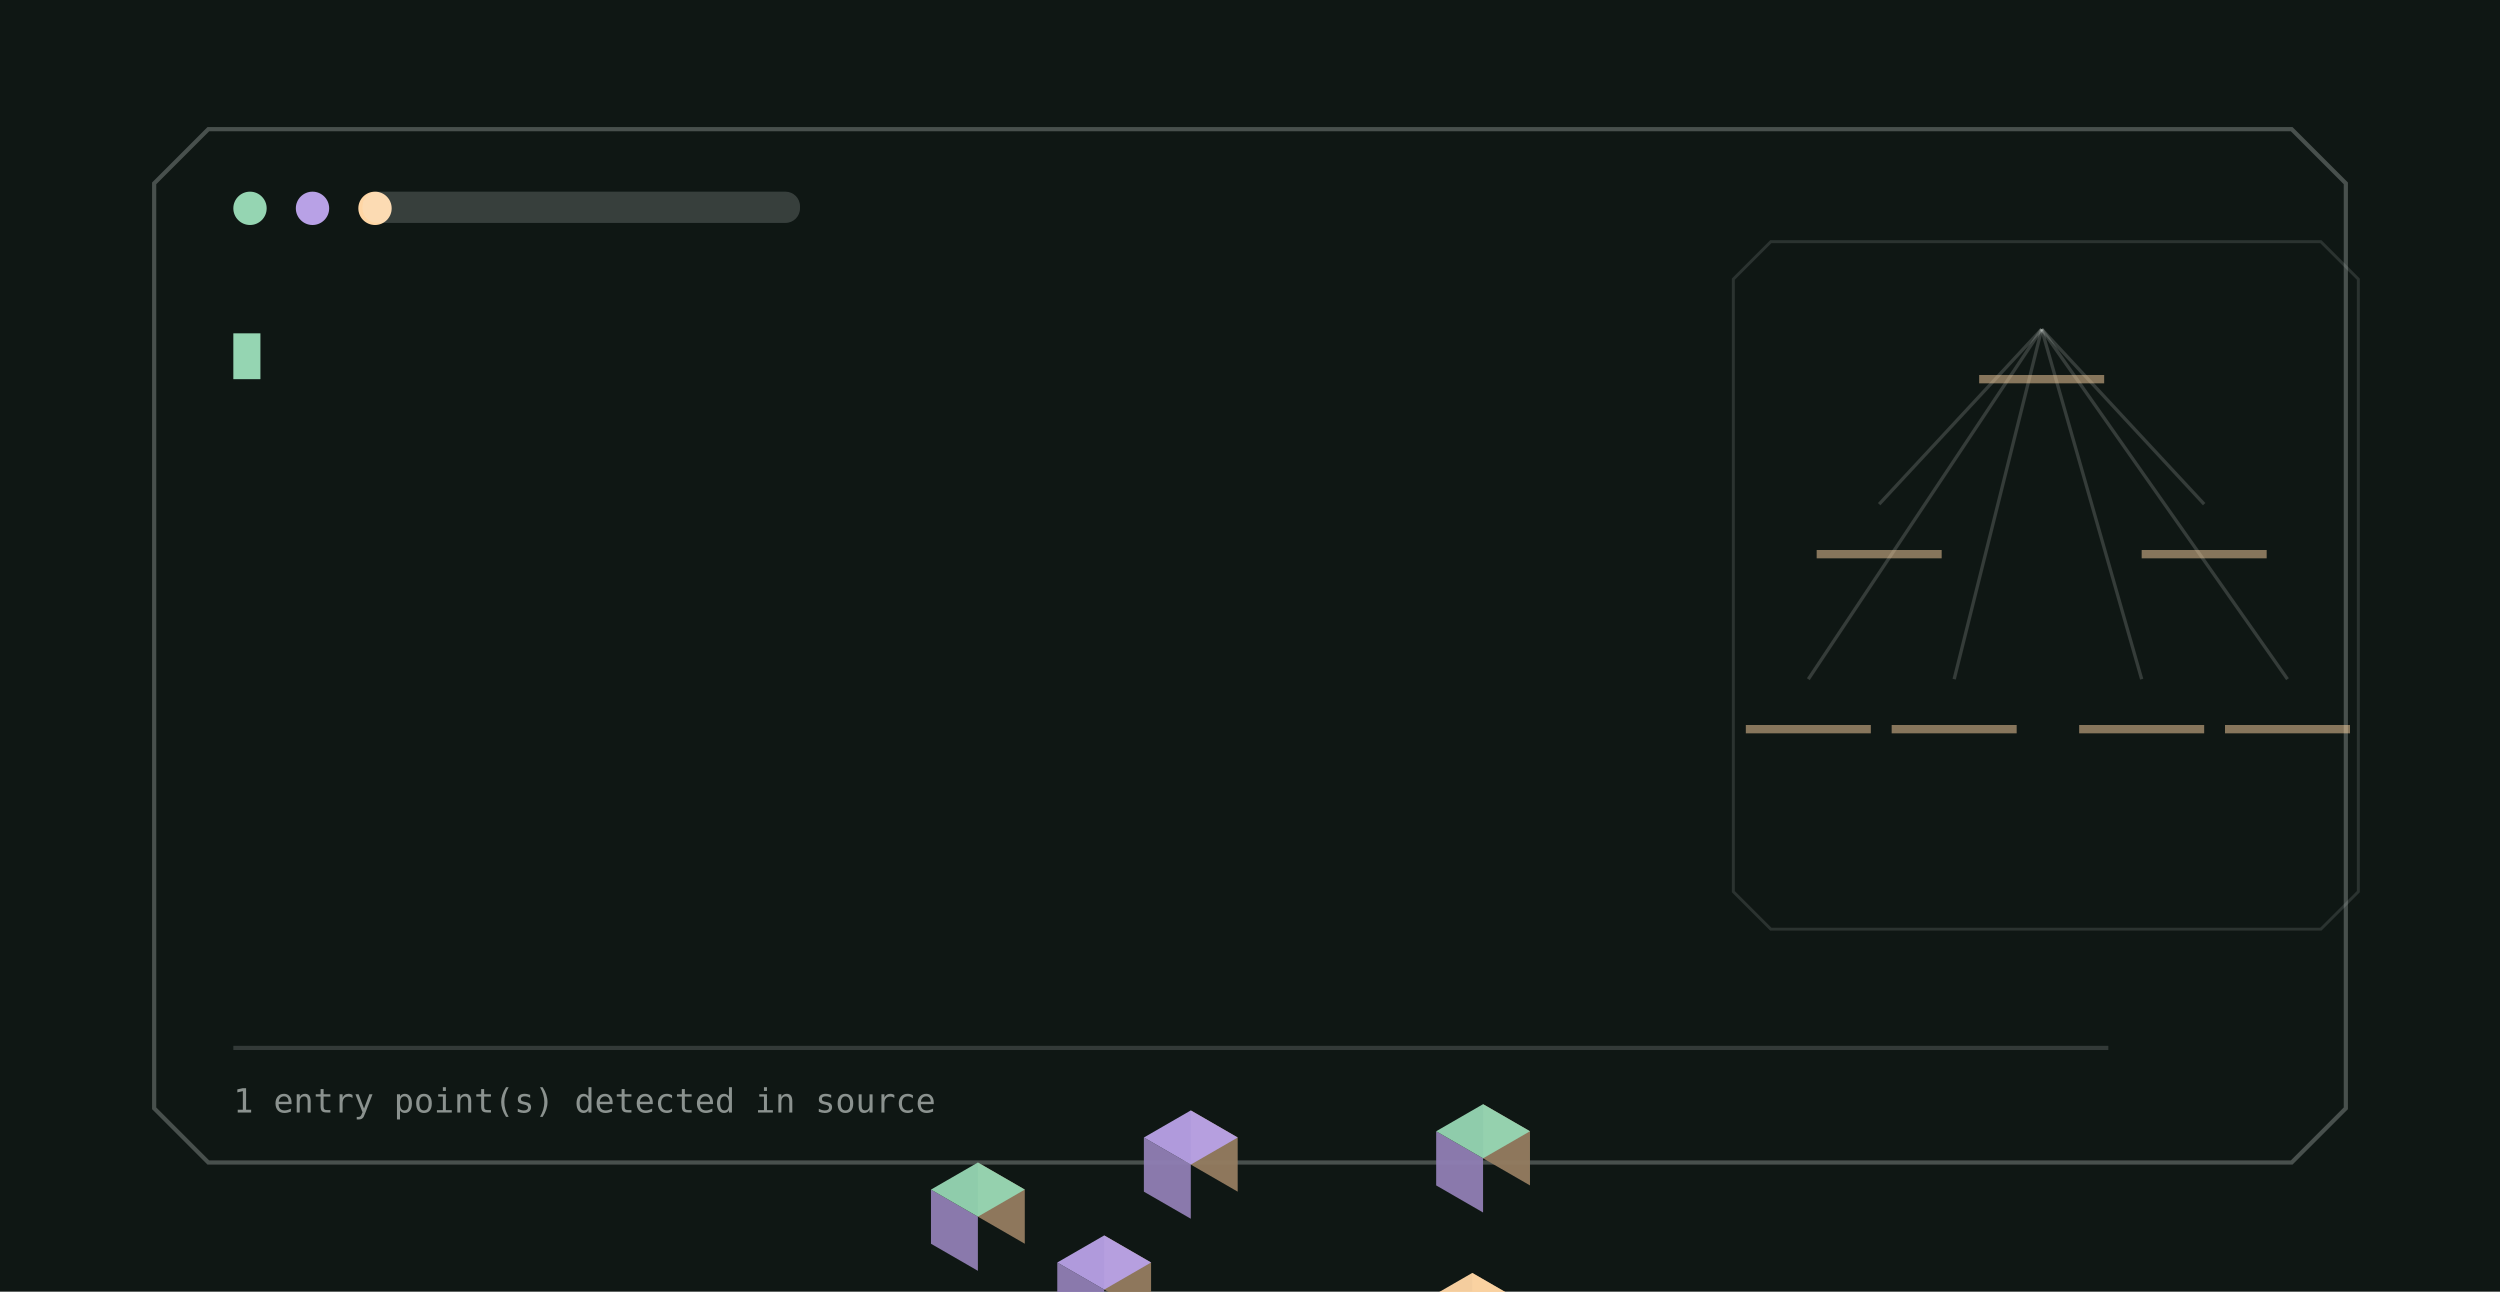
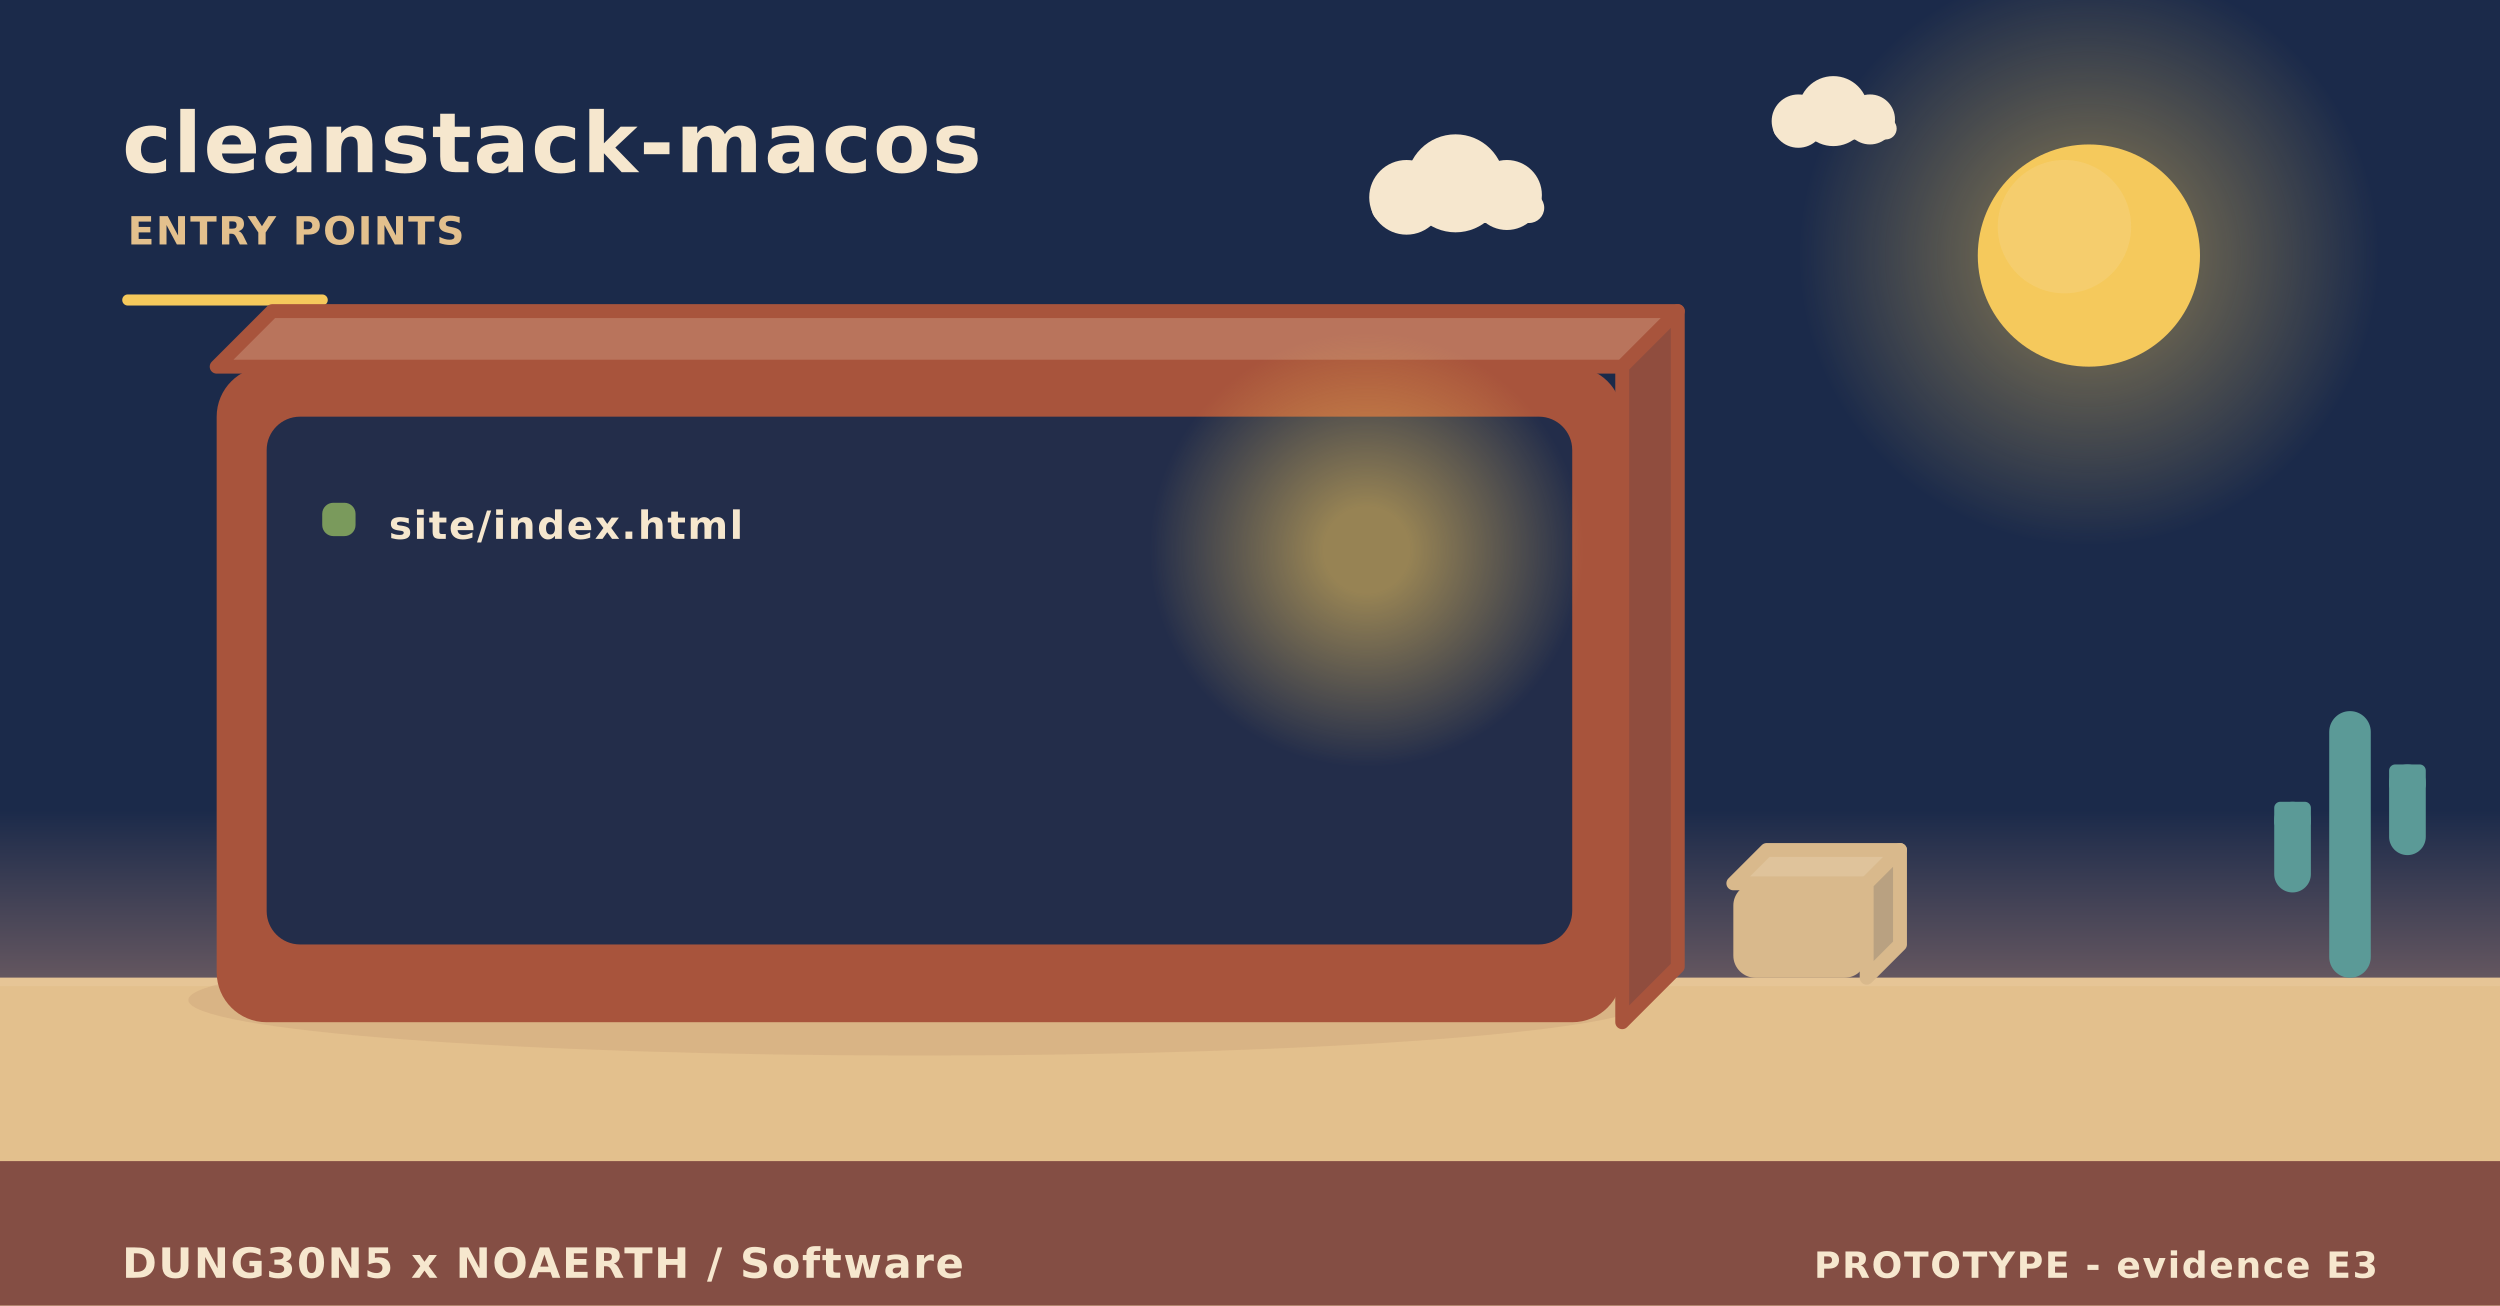
- <svg xmlns="http://www.w3.org/2000/svg" viewBox="0 0 1200 620" width="1200" height="620" role="img" aria-label="cleanstack-macos command surface">
-   <rect width="1200" height="620" fill="#0f1714" />
-   <defs>
-     <linearGradient id="gt" x1="0" y1="0" x2="1" y2="1">
-       <stop offset="0%" stop-color="#95d5b2" />
-       <stop offset="100%" stop-color="#b8a1e6" />
-     </linearGradient>
-   </defs>
-   <path d="M100.00,62.00 H1100.00 L1126.00,88.00 V532.00 L1100.00,558.00 H100.00 L74.00,532.00 V88.00 Z" fill="none" stroke="rgba(240,248,244,0.300)" stroke-width="2.00" opacity="0.85" />
-   <circle cx="120.00" cy="100.00" r="8.00" fill="#95d5b2" opacity="1.00" />
-   <circle cx="150.00" cy="100.00" r="8.00" fill="#b8a1e6" opacity="1.00" />
-   <circle cx="180.00" cy="100.00" r="8.00" fill="#ffd6a5" opacity="1.00" />
-   <rect x="174.00" y="92.00" width="210.00" height="15.00" rx="7.00" fill="rgba(240,248,244,0.180)" opacity="1.00" />
-   <text x="112" y="148" font-family="ui-monospace,SFMono-Regular,Menlo,monospace" font-size="21" fill="rgba(240,248,244,0.800)" opacity="0">site/index.html<animate attributeName="opacity" values="0;1;1;0" dur="1.5s" begin="0.0s" repeatCount="indefinite" />
-   </text>
-   <rect x="112" y="160" width="13" height="22" fill="#95d5b2">
-     <animate attributeName="opacity" values="1;0;1" dur="1.05s" begin="0s" repeatCount="indefinite" />
-   </rect>
-   <path d="M850.00,116.00 H1114.00 L1132.00,134.00 V428.00 L1114.00,446.00 H850.00 L832.00,428.00 V134.00 Z" fill="none" stroke="rgba(240,248,244,0.180)" stroke-width="1.40" opacity="0.70" />
-   <line x1="980.00" y1="158.00" x2="902.00" y2="242.00" stroke="rgba(240,248,244,0.300)" stroke-width="1.60" opacity="0.55" />
-   <line x1="980.00" y1="158.00" x2="1058.00" y2="242.00" stroke="rgba(240,248,244,0.300)" stroke-width="1.60" opacity="0.55" />
-   <line x1="980.00" y1="158.00" x2="868.00" y2="326.00" stroke="rgba(240,248,244,0.300)" stroke-width="1.60" opacity="0.55" />
-   <line x1="980.00" y1="158.00" x2="938.00" y2="326.00" stroke="rgba(240,248,244,0.300)" stroke-width="1.60" opacity="0.55" />
-   <line x1="980.00" y1="158.00" x2="1028.00" y2="326.00" stroke="rgba(240,248,244,0.300)" stroke-width="1.60" opacity="0.55" />
-   <line x1="980.00" y1="158.00" x2="1098.00" y2="326.00" stroke="rgba(240,248,244,0.300)" stroke-width="1.60" opacity="0.55" />
-   <polygon points="711.87,556.00 734.39,569.00 734.39,543.00 711.87,530.00" fill="#947c60" opacity="0.95" />
-   <polygon points="689.36,569.00 711.87,582.00 711.87,556.00 689.36,543.00" fill="#907eb3" opacity="0.95" />
-   <polygon points="711.87,530.00 734.39,543.00 711.87,556.00 689.36,543.00" fill="#95d5b2" opacity="0.95" />
+ <svg xmlns="http://www.w3.org/2000/svg" width="900" height="470" viewBox="0 0 900 470" role="img" aria-label="cleanstack-macos - how it is operated">
+   <linearGradient id="skyt" x1="0" y1="0" x2="0" y2="1">
+     <stop offset="0" stop-color="#1b2a4a" />
+     <stop offset="0.62" stop-color="#1b2a4a" />
+     <stop offset="1" stop-color="#f3ad8a" />
+   </linearGradient>
+   <rect width="900" height="470" fill="url(#skyt)" />
+   <radialGradient id="sunt">
+     <stop offset="0.35" stop-color="#f5c95c" stop-opacity="0.34" />
+     <stop offset="1" stop-color="#f5c95c" stop-opacity="0" />
+   </radialGradient>
+   <circle cx="752" cy="92" r="104" fill="url(#sunt)" />
+   <circle cx="752" cy="92" r="40" fill="#f5c95c" />
+   <circle cx="743.2" cy="81.6" r="24" fill="#f5d27e" opacity="0.5" />
  <g>
-     <rect x="950.00" y="180.00" width="60.00" height="4.00" rx="0.00" fill="rgba(255,214,165,0.500)" opacity="1.00" />
-     <animate attributeName="opacity" values="0.25;1.0;0.25" dur="10.9s" begin="0.0s" repeatCount="indefinite" />
+     <circle cx="524" cy="66" r="17.64" fill="#f6e7ce" />
+     <circle cx="506.36" cy="71.04" r="13.44" fill="#f6e7ce" />
+     <circle cx="542.48" cy="70.2" r="12.6" fill="#f6e7ce" />
+     <rect x="493.76" y="69.36" width="62.16" height="10.92" rx="5.46" fill="#f6e7ce" />
+     <animateTransform attributeName="transform" type="translate" values="0 0;24 0;0 0" dur="36s" begin="0s" repeatCount="indefinite" />
  </g>
-   <polygon points="571.58,559.00 594.09,572.00 594.09,546.00 571.58,533.00" fill="#947c60" opacity="0.95" />
-   <polygon points="549.06,572.00 571.58,585.00 571.58,559.00 549.06,546.00" fill="#907eb3" opacity="0.95" />
-   <polygon points="571.58,533.00 594.09,546.00 571.58,559.00 549.06,546.00" fill="#b8a1e6" opacity="0.95" />
  <g>
-     <rect x="872.00" y="264.00" width="60.00" height="4.00" rx="0.00" fill="rgba(255,214,165,0.500)" opacity="1.00" />
-     <animate attributeName="opacity" values="0.25;1.0;0.25" dur="10.9s" begin="0.4s" repeatCount="indefinite" />
+     <circle cx="660" cy="40" r="12.6" fill="#f6e7ce" />
+     <circle cx="647.4" cy="43.6" r="9.6" fill="#f6e7ce" />
+     <circle cx="673.2" cy="43" r="9" fill="#f6e7ce" />
+     <rect x="638.4" y="42.4" width="44.4" height="7.8" rx="3.9" fill="#f6e7ce" />
+     <animateTransform attributeName="transform" type="translate" values="0 0;-18 0;0 0" dur="46s" begin="3s" repeatCount="indefinite" />
  </g>
-   <polygon points="706.68,637.00 729.19,650.00 729.19,624.00 706.68,611.00" fill="#947c60" opacity="0.95" />
-   <polygon points="684.16,650.00 706.68,663.00 706.68,637.00 684.16,624.00" fill="#907eb3" opacity="0.95" />
-   <polygon points="706.68,611.00 729.19,624.00 706.68,637.00 684.16,624.00" fill="#ffd6a5" opacity="0.95" />
+   <rect x="0" y="352" width="900" height="118" fill="#e3c08d" />
+   <rect x="0" y="352" width="900" height="3" fill="#e6c596" />
+   <text x="44" y="62" font-family="Verdana,DejaVu Sans,sans-serif" font-size="30" font-weight="700" letter-spacing="0.6" fill="#f6e7ce" text-anchor="start">cleanstack-macos</text>
+   <text x="46" y="88" font-family="Verdana,DejaVu Sans,sans-serif" font-size="14" font-weight="700" letter-spacing="0.6" fill="#e3c08d" text-anchor="start">ENTRY POINTS</text>
+   <rect x="44" y="106" width="74" height="4" rx="2" fill="#f5c95c" />
+   <ellipse cx="331" cy="360" rx="263.2" ry="20" fill="rgba(138,90,68,0.11)" />
+   <path d="M78,132 L584,132 L604,112 L98,112 Z" fill="#b9745c" stroke="#a8543c" stroke-width="5" stroke-linejoin="round" />
+   <path d="M584,132 L604,112 L604,348 L584,368 Z" fill="#904d3e" stroke="#a8543c" stroke-width="5" stroke-linejoin="round" />
+   <rect x="78" y="132" width="506" height="236" rx="18" fill="#a8543c" />
+   <rect x="96" y="150" width="470" height="190" rx="12" fill="#1b2a4a" opacity="0.94" />
+   <radialGradient id="lamp81151">
+     <stop offset="0.2" stop-color="#f5c95c" stop-opacity="0.55" />
+     <stop offset="1" stop-color="#f5c95c" stop-opacity="0" />
+   </radialGradient>
+   <circle cx="492" cy="198" r="78" fill="url(#lamp81151)" />
+   <rect x="116" y="181" width="12" height="12" rx="4" fill="#7a9a5c" />
  <g>
-     <rect x="1028.00" y="264.00" width="60.00" height="4.00" rx="0.00" fill="rgba(255,214,165,0.500)" opacity="1.00" />
-     <animate attributeName="opacity" values="0.25;1.0;0.25" dur="10.9s" begin="0.8s" repeatCount="indefinite" />
+     <text x="140" y="194" font-family="Verdana,DejaVu Sans,sans-serif" font-size="14" font-weight="700" letter-spacing="0.6" fill="#f6e7ce" text-anchor="start">site/index.html</text>
+     <animateTransform attributeName="transform" type="translate" values="0 10;0 0" dur="0.7s" begin="0.4s" fill="freeze" />
  </g>
-   <polygon points="469.39,584.00 491.90,597.00 491.90,571.00 469.39,558.00" fill="#947c60" opacity="0.95" />
-   <polygon points="446.87,597.00 469.39,610.00 469.39,584.00 446.87,571.00" fill="#907eb3" opacity="0.95" />
-   <polygon points="469.39,558.00 491.90,571.00 469.39,584.00 446.87,571.00" fill="#95d5b2" opacity="0.95" />
-   <g>
-     <rect x="838.00" y="348.00" width="60.00" height="4.00" rx="0.00" fill="rgba(255,214,165,0.500)" opacity="1.00" />
-     <animate attributeName="opacity" values="0.25;1.0;0.25" dur="10.9s" begin="1.2s" repeatCount="indefinite" />
-   </g>
-   <polygon points="530.01,619.00 552.52,632.00 552.52,606.00 530.01,593.00" fill="#947c60" opacity="0.95" />
-   <polygon points="507.49,632.00 530.01,645.00 530.01,619.00 507.49,606.00" fill="#907eb3" opacity="0.95" />
-   <polygon points="530.01,593.00 552.52,606.00 530.01,619.00 507.49,606.00" fill="#b8a1e6" opacity="0.95" />
-   <g>
-     <rect x="908.00" y="348.00" width="60.00" height="4.00" rx="0.00" fill="rgba(255,214,165,0.500)" opacity="1.00" />
-     <animate attributeName="opacity" values="0.25;1.0;0.25" dur="10.9s" begin="1.6s" repeatCount="indefinite" />
-   </g>
-   <polygon points="607.95,664.00 630.47,677.00 630.47,651.00 607.95,638.00" fill="#947c60" opacity="0.95" />
-   <polygon points="585.43,677.00 607.95,690.00 607.95,664.00 585.43,651.00" fill="#907eb3" opacity="0.95" />
-   <polygon points="607.95,638.00 630.47,651.00 607.95,664.00 585.43,651.00" fill="#ffd6a5" opacity="0.95" />
-   <g>
-     <rect x="998.00" y="348.00" width="60.00" height="4.00" rx="0.00" fill="rgba(255,214,165,0.500)" opacity="1.00" />
-     <animate attributeName="opacity" values="0.25;1.0;0.25" dur="10.9s" begin="2.0s" repeatCount="indefinite" />
-   </g>
-   <polygon points="668.57,699.00 691.09,712.00 691.09,686.00 668.57,673.00" fill="#947c60" opacity="0.95" />
-   <polygon points="646.05,712.00 668.57,725.00 668.57,699.00 646.05,686.00" fill="#907eb3" opacity="0.95" />
-   <polygon points="668.57,673.00 691.09,686.00 668.57,699.00 646.05,686.00" fill="#95d5b2" opacity="0.95" />
-   <g>
-     <rect x="1068.00" y="348.00" width="60.00" height="4.00" rx="0.00" fill="rgba(255,214,165,0.500)" opacity="1.00" />
-     <animate attributeName="opacity" values="0.25;1.0;0.25" dur="10.9s" begin="2.4s" repeatCount="indefinite" />
-   </g>
-   <rect x="112.00" y="502.00" width="900.00" height="2.00" rx="0.00" fill="rgba(240,248,244,0.160)" opacity="1.00" />
-   <text x="112" y="534" font-family="ui-monospace,Menlo,monospace" font-size="16" fill="rgba(240,248,244,0.550)">1 entry point(s) detected in source</text>
+   <path d="M624,318 L672,318 L684,306 L636,306 Z" fill="#dfc39b" stroke="#d9b98c" stroke-width="5" stroke-linejoin="round" />
+   <path d="M672,318 L684,306 L684,340 L672,352 Z" fill="#b9a181" stroke="#d9b98c" stroke-width="5" stroke-linejoin="round" />
+   <rect x="624" y="318" width="48" height="34" rx="8" fill="#d9b98c" />
+   <rect x="838.52" y="256" width="14.96" height="96" rx="7.48" fill="#5b9a97" />
+   <rect x="818.72" y="288.64" width="13.2" height="32.64" rx="6.6" fill="#5b9a97" />
+   <rect x="818.72" y="288.64" width="13.2" height="9.6" rx="2.2" fill="#5b9a97" />
+   <rect x="860.08" y="275.2" width="13.2" height="32.64" rx="6.6" fill="#5b9a97" />
+   <rect x="860.08" y="275.2" width="13.2" height="9.6" rx="2.2" fill="#5b9a97" />
+   <rect x="0" y="418" width="900" height="52" rx="0" fill="#7e4740" opacity="0.94" />
+   <text x="44" y="460" font-family="Verdana,DejaVu Sans,sans-serif" font-size="15" font-weight="700" letter-spacing="0.6" fill="#f6e7ce" text-anchor="start">DUNG30N5 x NOAERTH  /  Software</text>
+   <text x="856" y="460" font-family="Verdana,DejaVu Sans,sans-serif" font-size="13" font-weight="700" letter-spacing="0.6" fill="#f6e7ce" text-anchor="end">PROTOTYPE  -  evidence E3</text>
</svg>
